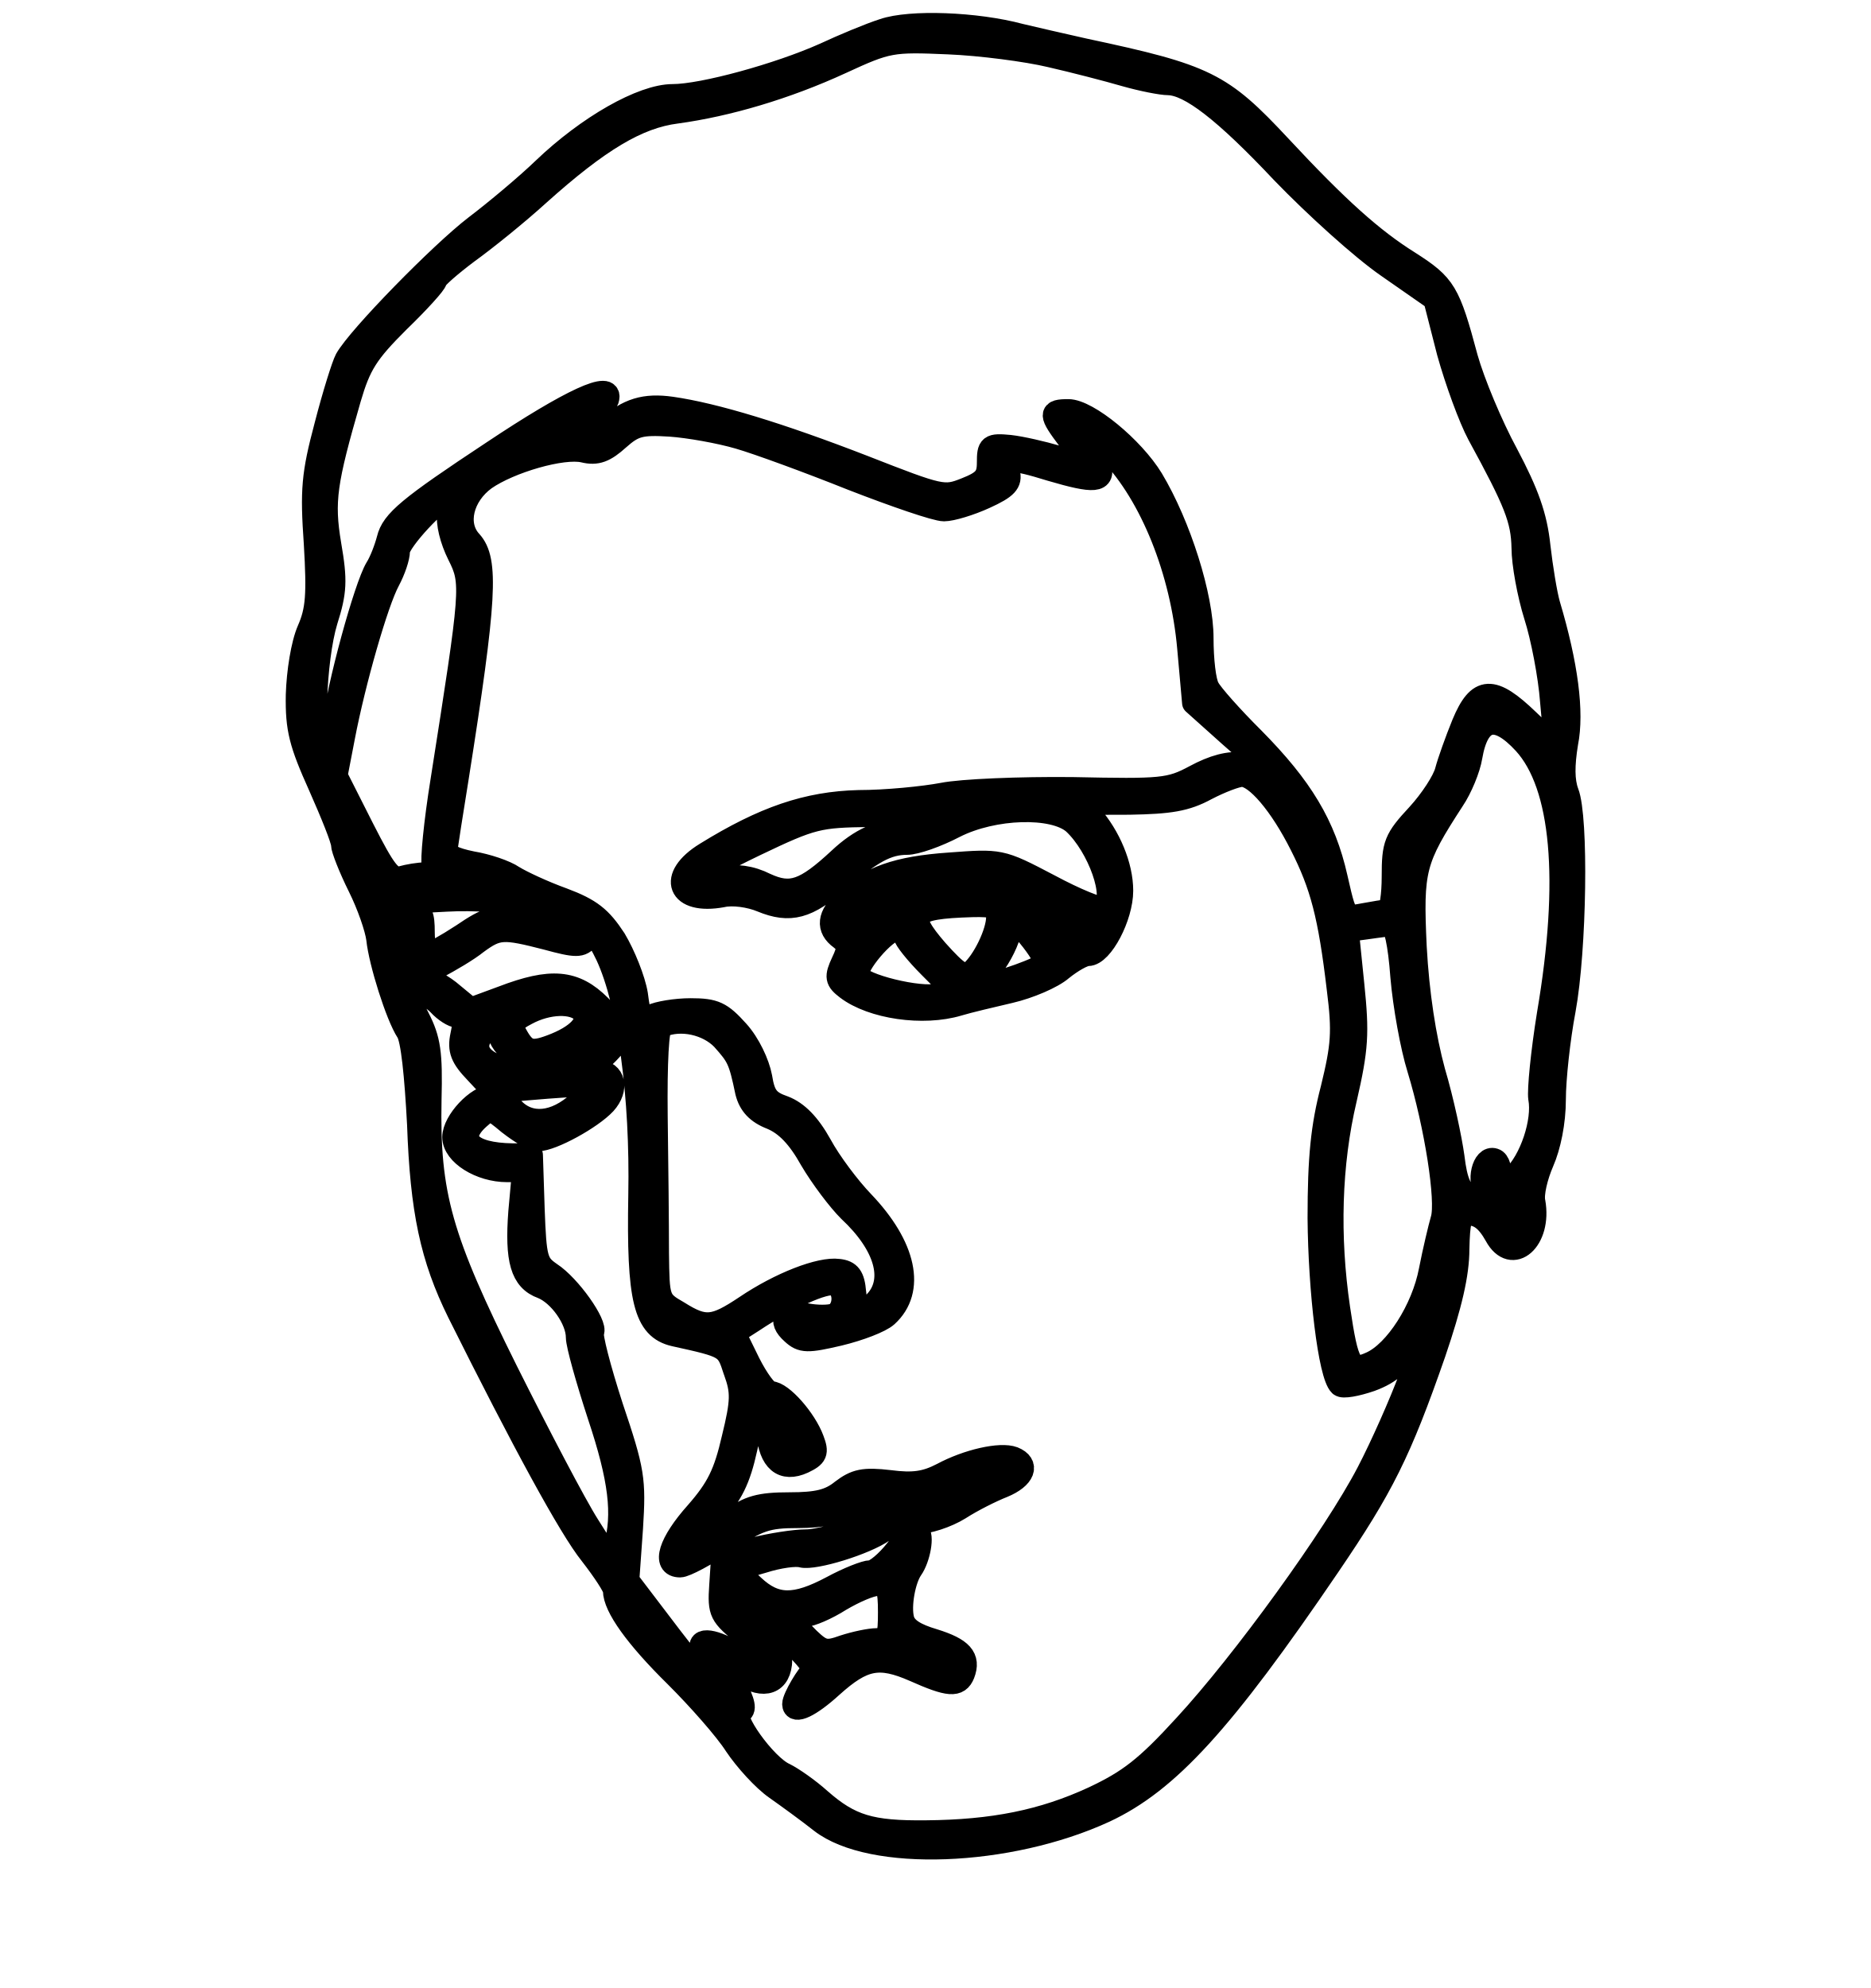
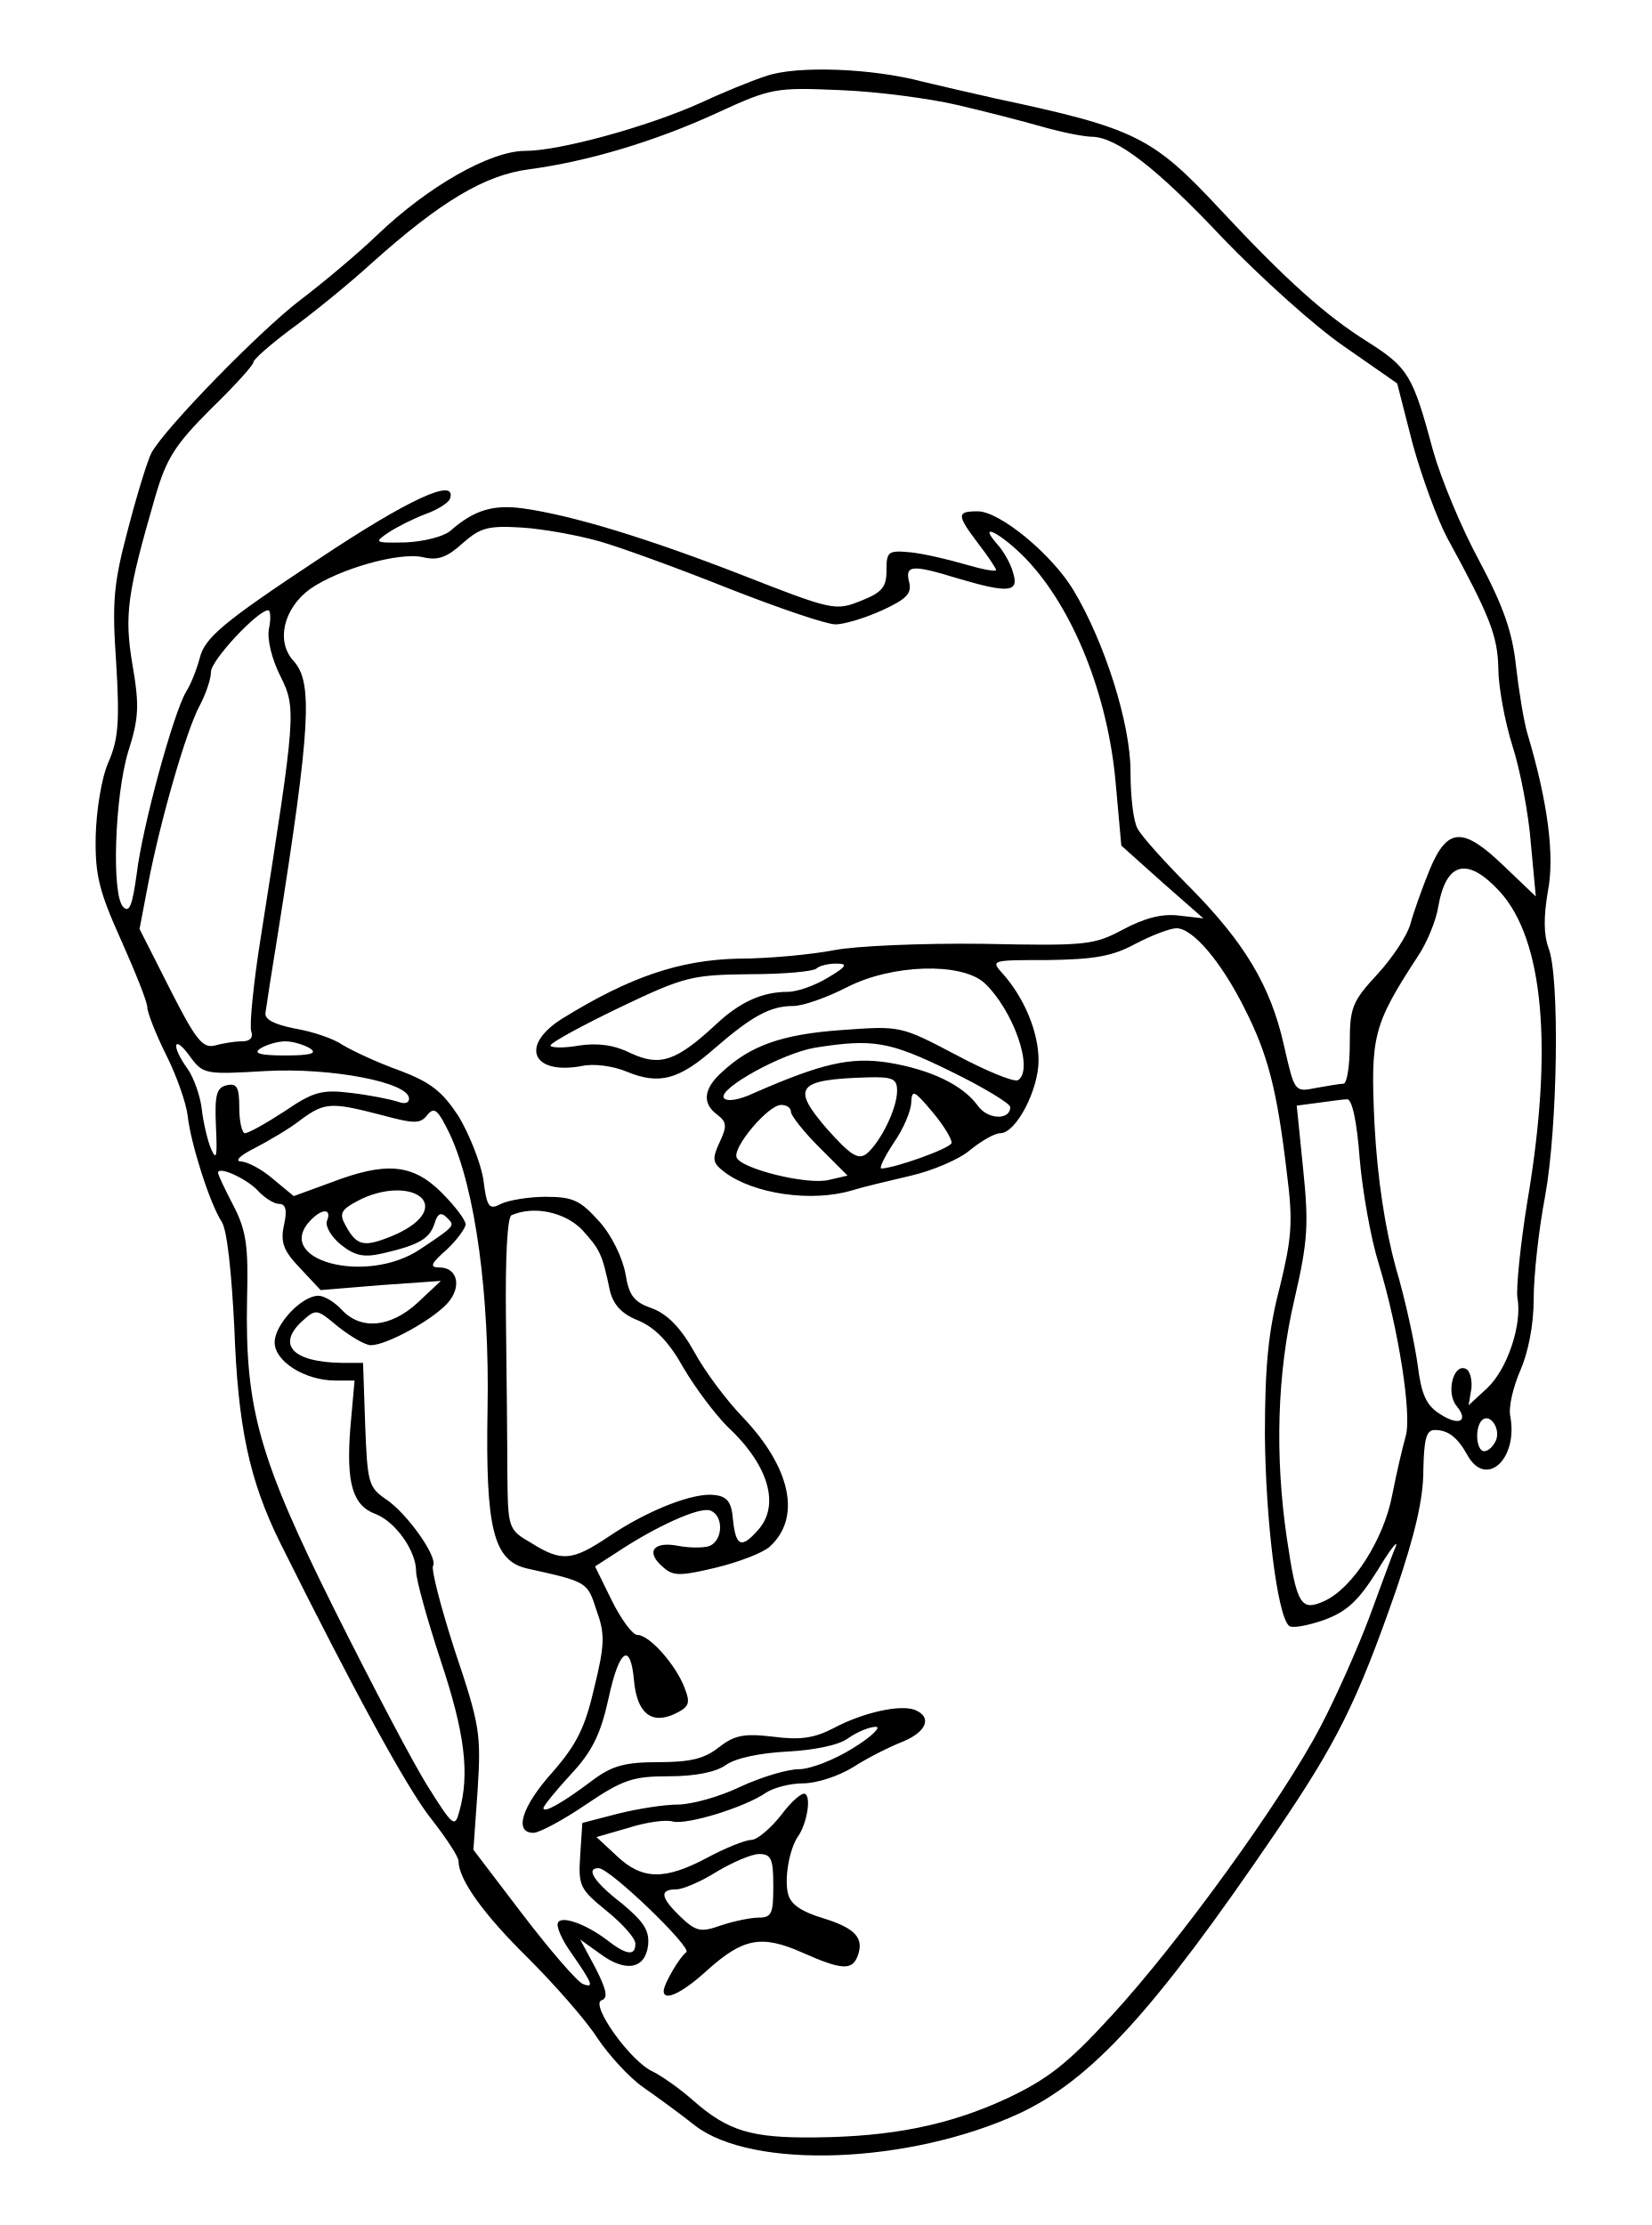
- <svg xmlns="http://www.w3.org/2000/svg" width="16" height="17" viewBox="0 0 16 17" fill="none">
-   <path fill-rule="evenodd" clip-rule="evenodd" d="M7.555 0.259C7.439 0.296 7.212 0.391 7.053 0.465C6.662 0.64 6.012 0.819 5.753 0.819C5.494 0.819 5.029 1.083 4.648 1.448C4.506 1.585 4.241 1.807 4.067 1.939C3.771 2.166 3.068 2.884 2.962 3.074C2.936 3.122 2.856 3.376 2.788 3.64C2.677 4.057 2.666 4.189 2.698 4.648C2.724 5.087 2.714 5.219 2.64 5.388C2.587 5.509 2.55 5.747 2.544 5.942C2.539 6.233 2.571 6.354 2.735 6.719C2.84 6.956 2.93 7.178 2.93 7.221C2.93 7.257 2.994 7.421 3.073 7.58C3.152 7.738 3.221 7.939 3.232 8.029C3.253 8.229 3.396 8.684 3.485 8.821C3.528 8.884 3.559 9.201 3.581 9.613C3.607 10.352 3.692 10.754 3.924 11.224C4.469 12.317 4.876 13.067 5.055 13.289C5.166 13.432 5.256 13.569 5.256 13.601C5.256 13.738 5.441 13.997 5.779 14.33C5.975 14.525 6.208 14.789 6.292 14.921C6.377 15.048 6.53 15.217 6.636 15.291C6.741 15.365 6.916 15.492 7.022 15.576C7.45 15.909 8.623 15.867 9.448 15.486C9.987 15.233 10.452 14.726 11.361 13.389C11.821 12.713 11.969 12.418 12.265 11.567C12.403 11.161 12.466 10.896 12.466 10.68C12.471 10.448 12.487 10.379 12.551 10.379C12.651 10.379 12.72 10.432 12.794 10.564C12.931 10.817 13.174 10.601 13.116 10.279C13.1 10.21 13.137 10.057 13.19 9.935C13.248 9.803 13.291 9.597 13.291 9.402C13.291 9.228 13.328 8.884 13.375 8.636C13.47 8.118 13.486 6.988 13.402 6.777C13.365 6.677 13.365 6.544 13.396 6.354C13.449 6.09 13.396 5.684 13.243 5.171C13.217 5.081 13.18 4.854 13.159 4.67C13.132 4.416 13.063 4.221 12.884 3.883C12.752 3.64 12.598 3.27 12.54 3.064C12.387 2.493 12.355 2.441 12.049 2.245C11.737 2.05 11.441 1.786 10.944 1.252C10.442 0.714 10.315 0.65 9.273 0.428C9.083 0.386 8.835 0.328 8.724 0.302C8.348 0.201 7.783 0.18 7.555 0.259ZM8.983 0.476C9.189 0.523 9.474 0.597 9.622 0.64C9.77 0.682 9.934 0.714 9.992 0.714C10.177 0.719 10.473 0.946 10.97 1.474C11.245 1.759 11.647 2.124 11.869 2.277L12.271 2.557L12.387 3.011C12.456 3.259 12.572 3.576 12.646 3.714C12.963 4.295 13.021 4.442 13.026 4.685C13.026 4.817 13.074 5.081 13.132 5.266C13.19 5.446 13.254 5.779 13.27 5.995L13.306 6.391L13.069 6.164C12.762 5.868 12.646 5.874 12.514 6.191C12.456 6.333 12.392 6.513 12.371 6.592C12.35 6.677 12.239 6.846 12.128 6.967C11.932 7.178 11.916 7.221 11.916 7.495C11.916 7.659 11.895 7.791 11.869 7.791C11.842 7.791 11.752 7.807 11.663 7.823L11.663 7.823C11.604 7.834 11.567 7.842 11.54 7.829C11.493 7.807 11.475 7.725 11.425 7.506C11.324 7.057 11.129 6.735 10.716 6.317C10.531 6.133 10.357 5.937 10.331 5.884C10.299 5.831 10.278 5.641 10.278 5.456C10.278 5.103 10.087 4.495 9.85 4.099C9.686 3.83 9.3 3.513 9.136 3.513C8.977 3.513 8.977 3.539 9.141 3.756C9.215 3.851 9.273 3.941 9.273 3.951C9.273 3.967 9.168 3.946 9.041 3.909C8.914 3.872 8.734 3.83 8.634 3.819C8.465 3.803 8.454 3.814 8.454 3.956C8.454 4.078 8.422 4.12 8.259 4.184C8.073 4.258 8.047 4.252 7.386 3.993C6.667 3.714 6.112 3.545 5.742 3.492C5.515 3.46 5.372 3.502 5.193 3.661C5.14 3.703 4.992 3.74 4.86 3.745C4.627 3.751 4.622 3.745 4.733 3.671C4.796 3.629 4.923 3.566 5.008 3.534C5.098 3.502 5.182 3.449 5.193 3.418C5.246 3.254 4.881 3.423 4.215 3.867C3.496 4.342 3.358 4.458 3.321 4.611C3.3 4.691 3.258 4.802 3.221 4.86C3.126 5.018 2.893 5.868 2.851 6.222C2.819 6.449 2.798 6.518 2.751 6.471C2.661 6.381 2.687 5.641 2.788 5.309C2.867 5.06 2.872 4.965 2.819 4.659C2.756 4.284 2.782 4.12 2.988 3.407C3.073 3.117 3.136 3.016 3.406 2.747C3.581 2.578 3.723 2.42 3.723 2.398C3.723 2.377 3.85 2.266 3.998 2.155C4.151 2.045 4.426 1.823 4.606 1.659C5.119 1.199 5.452 0.999 5.785 0.957C6.218 0.898 6.72 0.751 7.191 0.534C7.592 0.349 7.624 0.344 8.111 0.365C8.385 0.376 8.782 0.428 8.983 0.476ZM6.319 3.74C6.482 3.787 6.916 3.946 7.286 4.094C7.651 4.236 8.005 4.358 8.073 4.358C8.137 4.358 8.296 4.31 8.422 4.252C8.607 4.168 8.644 4.125 8.623 4.041C8.592 3.914 8.644 3.909 8.988 4.015C9.363 4.125 9.448 4.12 9.4 3.972C9.384 3.909 9.332 3.814 9.284 3.761C9.125 3.581 9.31 3.677 9.495 3.867C9.85 4.236 10.109 4.886 10.167 5.541L10.209 6.011L10.516 6.286L10.822 6.555L10.637 6.534C10.51 6.518 10.378 6.555 10.22 6.64C10.003 6.756 9.939 6.761 9.173 6.745C8.724 6.74 8.222 6.761 8.063 6.793C7.899 6.824 7.577 6.856 7.344 6.856C6.905 6.867 6.535 6.993 6.038 7.3C5.711 7.5 5.801 7.728 6.176 7.659C6.266 7.638 6.414 7.659 6.514 7.701C6.757 7.801 6.905 7.759 7.17 7.527C7.45 7.284 7.587 7.21 7.756 7.21C7.83 7.21 8.01 7.147 8.163 7.067C8.496 6.898 9.009 6.883 9.184 7.036C9.4 7.236 9.559 7.685 9.437 7.765C9.406 7.78 9.199 7.696 8.972 7.574C8.76 7.463 8.657 7.409 8.548 7.387C8.444 7.366 8.335 7.374 8.121 7.39C7.672 7.421 7.439 7.506 7.228 7.701C7.085 7.828 7.074 7.939 7.191 8.023C7.259 8.076 7.265 8.108 7.207 8.229C7.148 8.356 7.154 8.382 7.244 8.451C7.46 8.615 7.894 8.678 8.195 8.588C8.28 8.562 8.481 8.515 8.639 8.478C8.798 8.441 8.999 8.356 9.078 8.287C9.162 8.219 9.263 8.161 9.305 8.161C9.421 8.161 9.591 7.838 9.591 7.617C9.591 7.405 9.485 7.152 9.326 6.972C9.293 6.935 9.271 6.911 9.276 6.895C9.285 6.867 9.383 6.867 9.659 6.867C10.003 6.861 10.14 6.84 10.315 6.745C10.436 6.682 10.574 6.629 10.621 6.629C10.743 6.629 10.954 6.877 11.129 7.226C11.303 7.569 11.372 7.828 11.446 8.456C11.493 8.826 11.483 8.942 11.393 9.312C11.309 9.634 11.282 9.898 11.282 10.416C11.287 11.039 11.372 11.757 11.462 11.842C11.483 11.863 11.599 11.842 11.721 11.8C11.895 11.736 11.98 11.657 12.123 11.43C12.218 11.271 12.281 11.192 12.26 11.25C12.242 11.289 12.199 11.407 12.147 11.549L12.147 11.549L12.147 11.549C12.121 11.62 12.093 11.697 12.064 11.773C11.98 12 11.816 12.37 11.7 12.592C11.414 13.141 10.632 14.219 10.135 14.757C9.802 15.122 9.654 15.233 9.353 15.375C8.919 15.576 8.491 15.661 7.92 15.666C7.444 15.671 7.27 15.618 7.011 15.391C6.911 15.301 6.773 15.206 6.71 15.175C6.541 15.101 6.239 14.673 6.324 14.641C6.377 14.625 6.361 14.562 6.282 14.403L6.165 14.187L6.313 14.293C6.504 14.435 6.652 14.409 6.673 14.229C6.683 14.118 6.641 14.055 6.477 13.918C6.271 13.759 6.202 13.653 6.303 13.653C6.387 13.653 7.006 14.25 6.958 14.282C6.911 14.314 6.789 14.52 6.789 14.572C6.789 14.652 6.926 14.588 7.111 14.419C7.381 14.176 7.518 14.15 7.82 14.282C8.116 14.414 8.195 14.419 8.237 14.314C8.29 14.176 8.222 14.102 7.984 14.028C7.825 13.981 7.74 13.928 7.719 13.849C7.688 13.733 7.73 13.506 7.793 13.416C7.857 13.326 7.894 13.125 7.846 13.099C7.825 13.083 7.74 13.157 7.666 13.257C7.587 13.358 7.487 13.442 7.444 13.442C7.402 13.442 7.254 13.5 7.117 13.574C6.8 13.743 6.63 13.743 6.44 13.564L6.287 13.421L6.525 13.352C6.657 13.31 6.805 13.289 6.858 13.305C6.963 13.331 7.397 13.199 7.555 13.088C7.614 13.051 7.735 13.02 7.83 13.02C7.931 13.02 8.095 12.967 8.206 12.898C8.311 12.83 8.481 12.745 8.576 12.708C8.755 12.634 8.798 12.523 8.666 12.47C8.555 12.428 8.274 12.492 8.058 12.608C7.915 12.682 7.809 12.697 7.608 12.671C7.386 12.645 7.318 12.661 7.201 12.75C7.096 12.835 6.99 12.861 6.752 12.861C6.498 12.861 6.403 12.888 6.255 12.999C6.038 13.162 5.89 13.247 5.89 13.205C5.89 13.189 5.98 13.078 6.097 12.951C6.255 12.782 6.319 12.65 6.377 12.386C6.456 12.016 6.541 11.958 6.567 12.249C6.588 12.492 6.694 12.581 6.868 12.502C6.979 12.449 6.99 12.423 6.948 12.312C6.884 12.138 6.683 11.911 6.593 11.911C6.556 11.911 6.472 11.794 6.403 11.657L6.276 11.398L6.44 11.293C6.726 11.102 7.059 10.949 7.138 10.981C7.238 11.018 7.233 11.203 7.133 11.245C7.09 11.261 6.985 11.261 6.9 11.245C6.715 11.208 6.652 11.287 6.778 11.398C6.858 11.472 6.905 11.472 7.175 11.409C7.349 11.367 7.529 11.298 7.582 11.25C7.82 11.034 7.74 10.659 7.376 10.279C7.259 10.157 7.096 9.941 7.016 9.793C6.916 9.613 6.815 9.513 6.704 9.47C6.567 9.423 6.53 9.375 6.504 9.212C6.482 9.095 6.403 8.926 6.308 8.821C6.165 8.662 6.112 8.636 5.906 8.636C5.779 8.636 5.626 8.662 5.573 8.689C5.483 8.736 5.468 8.715 5.441 8.504C5.42 8.377 5.335 8.166 5.256 8.034C5.135 7.849 5.05 7.78 4.812 7.691C4.648 7.632 4.458 7.543 4.389 7.5C4.321 7.453 4.162 7.4 4.035 7.379C3.877 7.347 3.808 7.31 3.813 7.263C3.818 7.221 3.861 6.946 3.908 6.655C4.151 5.118 4.167 4.791 4.025 4.633C3.887 4.485 3.951 4.236 4.146 4.094C4.358 3.946 4.812 3.814 4.992 3.856C5.103 3.883 5.172 3.856 5.288 3.751C5.42 3.634 5.478 3.618 5.732 3.634C5.89 3.645 6.155 3.692 6.319 3.74ZM3.84 4.39C3.824 4.469 3.861 4.617 3.924 4.743C4.046 4.986 4.04 5.029 3.781 6.677C3.723 7.036 3.692 7.363 3.707 7.4C3.723 7.448 3.697 7.474 3.639 7.474C3.581 7.474 3.491 7.49 3.433 7.506C3.343 7.527 3.29 7.458 3.099 7.083L2.872 6.634L2.936 6.302C3.026 5.831 3.221 5.15 3.321 4.965C3.369 4.875 3.406 4.765 3.406 4.712C3.406 4.627 3.755 4.252 3.834 4.252C3.85 4.252 3.855 4.316 3.84 4.39ZM13.037 6.354C13.365 6.713 13.439 7.522 13.243 8.673C13.19 9 13.159 9.323 13.169 9.391C13.206 9.587 13.095 9.925 12.942 10.067L12.804 10.194L12.825 10.067C12.831 9.999 12.815 9.93 12.778 9.919C12.688 9.888 12.635 10.104 12.714 10.199C12.81 10.316 12.73 10.352 12.588 10.257C12.487 10.194 12.45 10.11 12.424 9.893C12.403 9.74 12.334 9.412 12.26 9.164C12.181 8.874 12.123 8.499 12.101 8.097C12.07 7.432 12.091 7.353 12.424 6.84C12.492 6.74 12.561 6.571 12.577 6.471C12.635 6.133 12.794 6.09 13.037 6.354ZM8.015 6.999C7.92 7.057 7.788 7.104 7.714 7.104C7.529 7.104 7.36 7.178 7.18 7.347C6.884 7.622 6.763 7.664 6.546 7.564C6.419 7.5 6.297 7.485 6.155 7.506C6.038 7.527 5.943 7.522 5.943 7.506C5.943 7.485 6.176 7.358 6.461 7.221C6.948 6.988 7 6.978 7.434 6.972C7.688 6.972 7.91 6.951 7.931 6.93C7.952 6.909 8.021 6.893 8.079 6.893C8.169 6.893 8.158 6.914 8.015 6.999ZM3.818 7.696C4.305 7.669 4.886 7.78 4.886 7.902C4.886 7.939 4.849 7.944 4.796 7.923C4.743 7.907 4.59 7.875 4.453 7.86C4.236 7.833 4.173 7.849 3.956 7.997C3.818 8.087 3.686 8.161 3.66 8.161C3.639 8.161 3.618 8.076 3.618 7.971C3.618 7.823 3.602 7.786 3.528 7.801C3.52 7.803 3.513 7.805 3.506 7.807L3.496 7.709C3.569 7.71 3.671 7.704 3.818 7.696ZM4.146 7.527C4.204 7.564 4.151 7.58 3.961 7.58C3.771 7.58 3.718 7.564 3.776 7.527C3.818 7.5 3.903 7.474 3.961 7.474C4.019 7.474 4.104 7.5 4.146 7.527ZM8.93 7.696C8.978 7.719 9.024 7.743 9.068 7.766L8.993 7.821C8.865 7.734 8.685 7.669 8.465 7.632C8.184 7.59 7.973 7.638 7.466 7.86C7.355 7.912 7.259 7.928 7.238 7.897C7.196 7.828 7.672 7.564 7.92 7.522C8.354 7.453 8.475 7.474 8.93 7.696ZM8.533 7.844C8.533 7.976 8.412 8.224 8.306 8.314C8.243 8.361 8.19 8.33 8.01 8.129C7.74 7.817 7.783 7.759 8.311 7.743C8.502 7.738 8.533 7.754 8.533 7.844ZM8.94 8.235C8.925 8.277 8.523 8.419 8.417 8.425C8.396 8.425 8.438 8.34 8.507 8.235C8.581 8.129 8.639 7.992 8.639 7.928C8.644 7.833 8.66 7.838 8.798 8.002C8.882 8.103 8.946 8.208 8.94 8.235ZM11.99 8.351C12.011 8.599 12.075 8.953 12.133 9.138C12.281 9.624 12.382 10.268 12.334 10.427C12.313 10.5 12.265 10.701 12.233 10.865C12.17 11.198 11.938 11.562 11.726 11.657C11.552 11.736 11.52 11.689 11.446 11.187C11.356 10.574 11.372 9.956 11.504 9.397C11.604 8.963 11.61 8.837 11.568 8.425L11.52 7.955L11.678 7.934C11.706 7.93 11.735 7.926 11.763 7.922L11.763 7.922C11.821 7.914 11.874 7.907 11.895 7.907C11.932 7.902 11.969 8.066 11.99 8.351ZM4.675 8.023C4.928 8.092 4.971 8.092 5.024 8.023C5.076 7.96 5.103 7.986 5.193 8.171C5.383 8.583 5.489 9.375 5.473 10.22C5.457 11.113 5.515 11.356 5.769 11.414C6.218 11.513 6.218 11.514 6.284 11.718L6.287 11.726C6.35 11.9 6.35 11.979 6.271 12.301C6.202 12.602 6.139 12.729 5.959 12.935C5.727 13.194 5.668 13.389 5.816 13.389C5.859 13.389 6.038 13.294 6.208 13.178C6.482 12.993 6.556 12.967 6.826 12.967C7.027 12.967 7.18 12.935 7.254 12.882C7.328 12.83 7.513 12.793 7.714 12.782C7.915 12.771 8.1 12.735 8.169 12.682C8.237 12.634 8.327 12.597 8.375 12.597C8.417 12.597 8.343 12.671 8.206 12.756C8.063 12.845 7.883 12.914 7.799 12.914C7.714 12.914 7.518 12.972 7.36 13.046C7.207 13.12 6.995 13.178 6.895 13.178C6.794 13.178 6.593 13.21 6.445 13.247L6.181 13.316L6.165 13.559C6.149 13.791 6.165 13.812 6.366 13.976C6.482 14.071 6.578 14.176 6.578 14.219C6.578 14.314 6.509 14.303 6.361 14.187C6.192 14.06 5.996 13.997 5.996 14.076C5.996 14.113 6.038 14.203 6.091 14.277C6.26 14.52 6.271 14.551 6.186 14.52C6.144 14.504 5.943 14.271 5.737 14.002L5.367 13.516L5.399 13.067C5.425 12.65 5.415 12.581 5.23 12.032C5.124 11.705 5.05 11.419 5.066 11.393C5.103 11.33 4.87 10.997 4.706 10.891C4.585 10.807 4.574 10.77 4.558 10.342L4.543 9.877H4.384C4.014 9.872 3.892 9.74 4.093 9.56C4.193 9.471 4.199 9.476 4.355 9.606L4.358 9.608C4.453 9.682 4.558 9.745 4.601 9.745C4.717 9.745 5.055 9.56 5.172 9.434C5.283 9.312 5.251 9.164 5.113 9.164C5.039 9.164 5.045 9.138 5.166 9.032C5.246 8.958 5.309 8.868 5.309 8.842C5.309 8.81 5.23 8.705 5.129 8.604C4.913 8.388 4.712 8.372 4.299 8.53L4.025 8.631L3.871 8.504C3.787 8.43 3.676 8.372 3.628 8.372C3.581 8.367 3.628 8.324 3.734 8.272C3.845 8.213 3.998 8.124 4.077 8.06C4.257 7.928 4.305 7.928 4.675 8.023ZM7.74 8.002C7.74 8.029 7.836 8.15 7.952 8.266L8.163 8.478L8.026 8.509C7.867 8.551 7.36 8.425 7.333 8.34C7.307 8.261 7.571 7.949 7.666 7.949C7.709 7.949 7.74 7.971 7.74 8.002ZM3.755 8.588C3.803 8.641 3.877 8.689 3.914 8.689C3.966 8.689 3.977 8.736 3.951 8.853C3.924 8.979 3.951 9.043 4.072 9.169L4.225 9.333L4.675 9.296L5.124 9.264L4.95 9.428C4.749 9.613 4.527 9.634 4.384 9.481C4.331 9.423 4.252 9.375 4.21 9.375C4.083 9.375 3.882 9.592 3.882 9.724C3.882 9.867 4.109 10.009 4.336 10.009H4.479L4.447 10.363C4.416 10.775 4.463 10.944 4.638 11.007C4.786 11.066 4.939 11.282 4.939 11.435C4.939 11.499 5.024 11.8 5.124 12.106C5.304 12.645 5.341 12.951 5.261 13.231C5.23 13.352 5.214 13.342 5.029 13.046C4.918 12.872 4.606 12.275 4.331 11.726C3.766 10.59 3.66 10.22 3.676 9.402C3.686 9.006 3.67 8.89 3.575 8.705C3.512 8.583 3.459 8.472 3.459 8.456C3.459 8.404 3.67 8.499 3.755 8.588ZM4.987 8.652C5.055 8.742 4.944 8.863 4.712 8.948C4.543 9.011 4.49 8.995 4.41 8.847C4.363 8.763 4.379 8.731 4.5 8.668C4.685 8.567 4.907 8.562 4.987 8.652ZM4.273 8.816C4.257 8.853 4.305 8.937 4.379 8.995C4.484 9.08 4.553 9.09 4.691 9.059C4.965 8.995 5.039 8.948 5.076 8.837C5.098 8.763 5.124 8.747 5.166 8.789C5.168 8.791 5.171 8.793 5.173 8.795C5.23 8.852 5.231 8.853 4.971 9.027C4.564 9.301 3.855 9.106 4.157 8.805C4.241 8.72 4.31 8.726 4.273 8.816ZM6.181 8.884C6.313 9.032 6.329 9.059 6.387 9.338C6.414 9.444 6.477 9.513 6.599 9.56C6.726 9.613 6.831 9.724 6.937 9.914C7.027 10.067 7.175 10.263 7.265 10.352C7.577 10.643 7.661 10.944 7.492 11.129C7.37 11.266 7.328 11.25 7.307 11.05C7.296 10.918 7.265 10.875 7.17 10.865C7.016 10.844 6.673 10.976 6.377 11.176C6.107 11.356 6.028 11.367 5.801 11.224C5.626 11.124 5.626 11.113 5.621 10.713L5.621 10.712C5.621 10.485 5.616 9.962 5.61 9.544C5.605 9.085 5.621 8.784 5.653 8.773C5.822 8.699 6.054 8.752 6.181 8.884ZM7.608 13.786C7.608 13.992 7.598 14.023 7.497 14.023C7.439 14.023 7.312 14.05 7.217 14.081C7.069 14.134 7.032 14.129 6.916 14.018C6.768 13.875 6.752 13.812 6.884 13.812C6.932 13.812 7.069 13.754 7.185 13.68C7.302 13.611 7.444 13.548 7.503 13.548C7.592 13.548 7.608 13.585 7.608 13.786Z" fill="black" stroke="black" stroke-width="0.2" stroke-linejoin="round" />
+ <svg xmlns="http://www.w3.org/2000/svg" width="380" height="512" viewBox="0 0 380 512" fill="none">
+   <path d="M176.303 17.487C172.722 18.625 165.724 21.552 160.842 23.829C148.798 29.195 128.78 34.724 120.805 34.724C112.831 34.724 98.509 42.855 86.791 54.076C82.396 58.304 74.259 65.134 68.888 69.2C59.774 76.192 38.129 98.308 34.874 104.162C34.06 105.626 31.619 113.432 29.503 121.563C26.085 134.409 25.76 138.475 26.736 152.623C27.55 166.12 27.224 170.185 24.946 175.389C23.319 179.129 22.179 186.447 22.017 192.464C21.854 201.408 22.83 205.148 27.875 216.369C31.13 223.687 33.897 230.517 33.897 231.818C33.897 232.956 35.85 237.997 38.291 242.876C40.733 247.754 42.848 253.934 43.174 256.698C43.825 262.878 48.219 276.863 50.986 281.091C52.288 283.042 53.264 292.799 53.915 305.484C54.729 328.25 57.333 340.609 64.494 355.082C81.257 388.744 93.789 411.836 99.322 418.666C102.74 423.056 105.507 427.284 105.507 428.26C105.507 432.488 111.203 440.456 121.619 450.701C127.641 456.718 134.802 464.849 137.406 468.915C140.01 472.817 144.729 478.021 147.984 480.298C151.239 482.575 156.61 486.477 159.865 489.079C173.048 499.324 209.178 498.023 234.567 486.315C251.167 478.509 265.489 462.898 293.482 421.755C307.641 400.94 312.198 391.834 321.312 365.652C325.544 353.131 327.497 345 327.497 338.332C327.659 331.177 328.148 329.063 330.101 329.063C333.193 329.063 335.309 330.689 337.587 334.755C341.819 342.56 349.305 335.893 347.515 325.973C347.027 323.859 348.166 319.143 349.793 315.403C351.584 311.338 352.885 304.996 352.885 298.979C352.885 293.612 354.025 283.042 355.489 275.399C358.419 259.463 358.907 224.662 356.303 218.158C355.164 215.068 355.164 211.002 356.14 205.148C357.768 197.017 356.14 184.496 351.421 168.722C350.607 165.957 349.468 158.965 348.817 153.273C348.003 145.467 345.887 139.451 340.354 129.043C336.285 121.563 331.565 110.179 329.775 103.837C325.055 86.274 324.079 84.648 314.639 78.631C305.037 72.615 295.923 64.484 280.625 48.059C265.164 31.472 261.258 29.521 229.196 22.691C223.337 21.39 215.688 19.601 212.27 18.788C200.715 15.698 183.301 15.048 176.303 17.487ZM220.245 24.154C226.592 25.618 235.381 27.895 239.938 29.195C244.495 30.497 249.54 31.472 251.33 31.472C257.026 31.635 266.14 38.627 281.439 54.889C289.902 63.67 302.271 74.891 309.106 79.607L321.475 88.226L325.055 102.211C327.171 109.854 330.752 119.611 333.03 123.839C342.795 141.727 344.585 146.28 344.748 153.761C344.748 157.826 346.213 165.957 348.003 171.649C349.793 177.178 351.746 187.423 352.234 194.09L353.374 206.287L346.05 199.294C336.611 190.187 333.03 190.35 328.961 200.107C327.171 204.498 325.218 210.027 324.567 212.466C323.916 215.068 320.498 220.272 317.081 224.012C311.059 230.517 310.571 231.818 310.571 240.274C310.571 245.315 309.92 249.38 309.106 249.38C308.292 249.38 305.525 249.868 302.759 250.356C297.876 251.332 297.876 251.332 295.435 240.599C292.343 226.776 286.321 216.857 273.627 204.01C267.93 198.318 262.56 192.301 261.746 190.675C260.769 189.049 260.118 183.195 260.118 177.503C260.118 166.608 254.26 147.907 246.936 135.71C241.891 127.417 230.01 117.66 224.965 117.66C220.082 117.66 220.082 118.473 225.127 125.14C227.406 128.067 229.196 130.832 229.196 131.157C229.196 131.645 225.941 130.994 222.035 129.856C218.129 128.718 212.596 127.417 209.504 127.092C204.296 126.604 203.97 126.929 203.97 131.32C203.97 135.06 202.994 136.361 197.948 138.312C192.252 140.589 191.438 140.426 171.095 132.458C148.961 123.839 131.872 118.635 120.48 117.009C113.482 116.034 109.087 117.334 103.554 122.213C101.926 123.514 97.369 124.652 93.301 124.815C86.14 124.978 85.977 124.815 89.395 122.538C91.348 121.237 95.254 119.286 97.858 118.31C100.624 117.334 103.228 115.708 103.554 114.733C105.181 109.691 93.952 114.895 73.445 128.555C51.311 143.191 47.08 146.768 45.941 151.484C45.29 153.924 43.988 157.339 42.848 159.127C39.919 164.006 32.758 190.187 31.456 201.083C30.479 208.075 29.828 210.189 28.364 208.726C25.597 205.961 26.411 183.195 29.503 172.95C31.944 165.307 32.107 162.38 30.479 152.948C28.526 141.402 29.34 136.361 35.687 114.407C38.291 105.463 40.244 102.374 48.545 94.08C53.915 88.876 58.31 83.998 58.31 83.347C58.31 82.697 62.215 79.282 66.772 75.867C71.492 72.452 79.955 65.622 85.489 60.581C101.275 46.433 111.529 40.254 121.782 38.953C135.127 37.164 150.588 32.611 165.073 25.943C177.442 20.252 178.418 20.089 193.391 20.739C201.854 21.065 214.06 22.691 220.245 24.154ZM138.219 124.652C143.265 126.116 156.61 130.994 168.002 135.548C179.232 139.938 190.136 143.679 192.252 143.679C194.205 143.679 199.088 142.215 202.994 140.426C208.69 137.824 209.829 136.523 209.178 133.922C208.202 130.019 209.829 129.856 220.408 133.108C231.963 136.523 234.567 136.361 233.102 131.807C232.614 129.856 230.986 126.929 229.522 125.303C224.639 119.774 230.335 122.701 236.032 128.555C246.936 139.938 254.911 159.94 256.701 180.105L258.003 194.578L267.442 203.034L276.882 211.328L271.185 210.677C267.279 210.189 263.211 211.328 258.328 213.93C251.656 217.507 249.703 217.67 226.104 217.182C212.27 217.019 196.809 217.67 191.927 218.645C186.881 219.621 176.954 220.597 169.793 220.597C156.285 220.922 144.892 224.825 129.594 234.257C119.503 240.436 122.27 247.429 133.825 245.315C136.592 244.664 141.149 245.315 144.241 246.616C151.728 249.706 156.285 248.405 164.422 241.249C173.048 233.769 177.279 231.492 182.487 231.492C184.766 231.492 190.299 229.541 195.019 227.102C205.272 221.898 221.059 221.41 226.429 226.126C233.102 232.305 237.985 246.128 234.241 248.567C233.265 249.055 226.918 246.453 219.919 242.713C207.225 236.046 207.225 236.046 193.717 237.021C179.883 237.997 172.722 240.599 166.212 246.616C161.818 250.519 161.493 253.934 165.073 256.535C167.189 258.162 167.351 259.137 165.561 262.878C163.771 266.78 163.934 267.594 166.7 269.708C173.373 274.749 186.719 276.7 195.995 273.936C198.599 273.123 204.784 271.659 209.666 270.521C214.549 269.382 220.733 266.78 223.174 264.666C225.778 262.552 228.871 260.764 230.173 260.764C233.753 260.764 238.961 250.844 238.961 244.014C238.961 237.509 235.706 229.704 230.824 224.175C227.894 220.922 227.894 220.922 241.077 220.922C251.656 220.76 255.887 220.109 261.258 217.182C265.001 215.231 269.232 213.604 270.697 213.604C274.44 213.604 280.95 221.247 286.321 231.98C291.692 242.55 293.808 250.519 296.086 269.87C297.551 281.253 297.225 284.831 294.459 296.214C291.855 306.134 291.041 314.265 291.041 330.201C291.204 349.39 293.808 371.506 296.574 374.108C297.225 374.759 300.806 374.108 304.549 372.807C309.92 370.856 312.524 368.417 316.918 361.424C319.847 356.546 321.8 354.106 321.149 355.895C320.336 357.684 317.732 365.002 315.128 371.994C312.524 378.987 307.478 390.37 303.898 397.2C295.11 414.112 271.023 447.286 255.724 463.873C245.471 475.094 240.914 478.509 231.637 482.9C218.292 489.079 205.109 491.681 187.532 491.844C172.885 492.006 167.514 490.38 159.54 483.388C156.447 480.623 152.216 477.696 150.263 476.72C145.055 474.444 135.778 461.272 138.382 460.296C140.01 459.808 139.521 457.857 137.08 452.978L133.5 446.311L138.057 449.563C143.916 453.954 148.473 453.141 149.124 447.612C149.449 444.197 148.147 442.245 143.102 438.017C136.755 433.139 134.639 429.886 137.731 429.886C140.335 429.886 159.377 448.262 157.912 449.238C156.447 450.214 152.704 456.556 152.704 458.182C152.704 460.621 156.936 458.67 162.632 453.466C170.932 445.985 175.163 445.172 184.44 449.238C193.554 453.303 195.995 453.466 197.297 450.214C198.925 445.985 196.809 443.709 189.485 441.432C184.603 439.969 181.999 438.342 181.348 435.903C180.371 432.326 181.673 425.333 183.626 422.568C185.579 419.804 186.719 413.624 185.254 412.811C184.603 412.324 181.999 414.6 179.72 417.69C177.279 420.78 174.187 423.382 172.885 423.382C171.583 423.382 167.026 425.17 162.795 427.447C153.03 432.651 147.822 432.651 141.963 427.122L137.243 422.731L144.567 420.617C148.635 419.316 153.192 418.666 154.82 419.154C158.075 419.967 171.42 415.901 176.303 412.486C178.093 411.348 181.836 410.372 184.766 410.372C187.858 410.372 192.903 408.746 196.321 406.632C199.576 404.518 204.784 401.916 207.713 400.778C213.247 398.501 214.549 395.086 210.48 393.46C207.062 392.159 198.437 394.11 191.764 397.688C187.37 399.965 184.115 400.452 177.93 399.639C171.095 398.826 168.979 399.314 165.398 402.079C162.144 404.68 158.889 405.494 151.565 405.494C143.753 405.494 140.823 406.307 136.266 409.722C129.594 414.763 125.037 417.365 125.037 416.064C125.037 415.576 127.803 412.161 131.384 408.258C136.266 403.054 138.219 398.989 140.01 390.858C142.451 379.475 145.055 377.686 145.869 386.63C146.52 394.11 149.775 396.875 155.145 394.436C158.563 392.809 158.889 391.996 157.587 388.581C155.634 383.215 149.449 376.222 146.682 376.222C145.543 376.222 142.939 372.645 140.823 368.417L136.917 360.448L141.963 357.196C150.751 351.342 161.004 346.626 163.446 347.602C166.538 348.74 166.375 354.432 163.283 355.732C161.981 356.22 158.726 356.22 156.122 355.732C150.426 354.594 148.473 357.033 152.379 360.448C154.82 362.725 156.285 362.725 164.585 360.774C169.955 359.473 175.489 357.359 177.116 355.895C184.44 349.228 181.999 337.682 170.769 325.973C167.189 322.233 162.144 315.566 159.702 311.013C156.61 305.484 153.518 302.394 150.1 301.093C145.869 299.629 144.729 298.166 143.916 293.125C143.265 289.547 140.823 284.343 137.894 281.091C133.5 276.212 131.872 275.399 125.525 275.399C121.619 275.399 116.899 276.212 115.272 277.025C112.505 278.489 112.017 277.838 111.203 271.334C110.552 267.431 107.948 260.926 105.507 256.861C101.764 251.169 99.16 249.055 91.836 246.291C86.791 244.502 80.932 241.737 78.816 240.436C76.7 238.973 71.818 237.347 67.912 236.696C63.029 235.72 60.913 234.582 61.076 233.118C61.239 231.818 62.541 223.361 64.006 214.417C71.492 167.096 71.981 157.013 67.586 152.135C63.355 147.581 65.308 139.938 71.329 135.548C77.839 130.994 91.836 126.929 97.369 128.23C100.787 129.043 102.903 128.23 106.483 124.978C110.552 121.4 112.342 120.912 120.154 121.4C125.037 121.725 133.174 123.189 138.219 124.652ZM61.89 144.654C61.402 147.094 62.541 151.647 64.494 155.55C68.237 163.03 68.075 164.331 60.1 215.068C58.31 226.126 57.333 236.208 57.821 237.347C58.31 238.81 57.496 239.623 55.706 239.623C53.915 239.623 51.149 240.111 49.358 240.599C46.592 241.249 44.964 239.135 39.105 227.589L32.107 213.767L34.06 203.522C36.827 189.049 42.848 168.071 45.941 162.38C47.405 159.615 48.545 156.2 48.545 154.574C48.545 151.972 59.286 140.426 61.727 140.426C62.215 140.426 62.378 142.378 61.89 144.654ZM345.074 205.148C355.164 216.206 357.442 241.087 351.421 276.538C349.793 286.62 348.817 296.54 349.142 298.654C350.282 304.67 346.864 315.078 342.144 319.469L337.913 323.371L338.564 319.469C338.726 317.355 338.238 315.241 337.099 314.915C334.332 313.94 332.705 320.607 335.146 323.534C338.075 327.112 335.634 328.25 331.24 325.323C328.148 323.371 327.008 320.77 326.195 314.102C325.544 309.386 323.428 299.304 321.149 291.661C318.708 282.717 316.918 271.171 316.267 258.812C315.29 238.322 315.941 235.883 326.195 220.109C328.31 217.019 330.426 211.816 330.914 208.726C332.705 198.318 337.587 197.017 345.074 205.148ZM190.462 224.988C187.532 226.776 183.464 228.24 181.185 228.24C175.489 228.24 170.281 230.517 164.747 235.72C155.634 244.177 151.89 245.477 145.218 242.388C141.312 240.436 137.568 239.948 133.174 240.599C129.594 241.249 126.664 241.087 126.664 240.599C126.664 239.948 133.825 236.046 142.614 231.818C157.587 224.662 159.214 224.337 172.559 224.175C180.371 224.175 187.207 223.524 187.858 222.874C188.509 222.223 190.625 221.735 192.415 221.735C195.182 221.735 194.856 222.386 190.462 224.988ZM61.239 246.453C76.212 245.64 94.114 249.055 94.114 252.795C94.114 253.934 92.975 254.096 91.348 253.446C89.72 252.958 85 251.982 80.769 251.494C74.096 250.681 72.143 251.169 65.471 255.722C61.239 258.487 57.17 260.764 56.357 260.764C55.706 260.764 55.055 258.162 55.055 254.909C55.055 250.356 54.566 249.218 52.288 249.706C49.847 250.193 49.358 251.82 49.684 259.137C50.009 266.13 49.847 267.268 48.545 264.341C47.731 262.39 46.754 258.162 46.429 255.235C46.103 252.307 44.639 248.079 43.174 245.965C39.268 240.599 39.919 237.834 43.662 243.038C46.754 247.266 47.243 247.266 61.239 246.453ZM71.329 241.249C73.12 242.388 71.492 242.876 65.633 242.876C59.774 242.876 58.147 242.388 59.937 241.249C61.239 240.436 63.843 239.623 65.633 239.623C67.424 239.623 70.028 240.436 71.329 241.249ZM218.617 246.453C226.267 250.193 232.451 253.934 232.451 254.747C232.451 257.836 227.243 257.674 224.965 254.421C221.547 249.706 214.223 246.128 204.296 244.502C195.67 243.201 189.16 244.664 173.536 251.494C170.118 253.121 167.189 253.608 166.538 252.633C165.236 250.519 179.883 242.388 187.532 241.087C200.878 238.973 204.621 239.623 218.617 246.453ZM206.411 251.006C206.411 255.072 202.668 262.715 199.413 265.479C197.46 266.943 195.833 265.967 190.299 259.788C181.999 250.193 183.301 248.405 199.576 247.917C205.435 247.754 206.411 248.242 206.411 251.006ZM218.943 263.04C218.455 264.341 206.086 268.732 202.831 268.894C202.18 268.894 203.482 266.293 205.598 263.04C207.876 259.788 209.666 255.56 209.666 253.608C209.829 250.681 210.317 250.844 214.549 255.885C217.153 258.975 219.106 262.227 218.943 263.04ZM312.849 266.618C313.5 274.261 315.453 285.156 317.243 290.848C321.8 305.809 324.893 325.648 323.428 330.527C322.777 332.803 321.312 338.983 320.336 344.024C318.383 354.269 311.222 365.49 304.712 368.417C299.341 370.856 298.365 369.392 296.086 353.944C293.319 335.08 293.808 316.054 297.876 298.816C300.969 285.481 301.131 281.579 299.829 268.894L298.365 254.421L303.247 253.771C305.851 253.446 308.943 252.958 309.92 252.958C311.059 252.795 312.198 257.836 312.849 266.618ZM87.604 256.535C95.416 258.65 96.718 258.65 98.346 256.535C99.973 254.584 100.787 255.397 103.554 261.089C109.413 273.773 112.668 298.166 112.18 324.185C111.691 351.667 113.482 359.147 121.293 360.936C135.29 364.026 135.127 364.026 137.243 370.531C139.196 375.897 139.196 378.336 136.755 388.256C134.639 397.525 132.686 401.428 127.152 407.77C119.991 415.739 118.201 421.755 122.758 421.755C124.06 421.755 129.594 418.828 134.802 415.251C143.265 409.559 145.543 408.746 153.843 408.746C160.028 408.746 164.747 407.77 167.026 406.144C169.304 404.518 175.001 403.38 181.185 403.054C187.37 402.729 193.066 401.591 195.182 399.965C197.297 398.501 200.064 397.363 201.529 397.363C202.831 397.363 200.552 399.639 196.321 402.241C191.927 405.006 186.393 407.12 183.789 407.12C181.185 407.12 175.163 408.909 170.281 411.185C165.561 413.462 159.051 415.251 155.959 415.251C152.867 415.251 146.682 416.226 142.125 417.365L133.988 419.479L133.5 426.959C133.011 434.114 133.5 434.765 139.684 439.806C143.265 442.733 146.194 445.985 146.194 447.286C146.194 450.214 144.078 449.888 139.521 446.311C134.313 442.408 128.292 440.456 128.292 442.896C128.292 444.034 129.594 446.799 131.221 449.075C136.429 456.556 136.755 457.531 134.151 456.556C132.849 456.068 126.664 448.913 120.317 440.619L108.925 425.658L109.901 411.836C110.715 398.989 110.389 396.875 104.693 379.963C101.438 369.88 99.16 361.099 99.648 360.286C100.787 358.334 93.626 348.089 88.581 344.837C84.838 342.235 84.512 341.097 84.024 327.925L83.536 313.614H78.653C67.261 313.452 63.517 309.386 69.702 303.857C72.794 301.093 72.957 301.255 77.839 305.321C80.769 307.598 84.024 309.549 85.326 309.549C88.906 309.549 99.322 303.857 102.903 299.954C106.321 296.214 105.344 291.661 101.113 291.661C98.834 291.661 98.997 290.848 102.74 287.596C105.181 285.319 107.134 282.554 107.134 281.741C107.134 280.766 104.693 277.513 101.601 274.423C94.928 267.756 88.744 267.268 76.049 272.147L67.586 275.237L62.867 271.334C60.263 269.057 56.845 267.268 55.38 267.268C53.915 267.106 55.38 265.805 58.635 264.179C62.053 262.39 66.772 259.625 69.214 257.674C74.747 253.608 76.212 253.608 87.604 256.535ZM181.999 255.885C181.999 256.698 184.928 260.438 188.509 264.016L195.019 270.521L190.787 271.496C185.905 272.797 170.281 268.894 169.467 266.293C168.653 263.853 176.791 254.259 179.72 254.259C181.022 254.259 181.999 254.909 181.999 255.885ZM59.286 273.936C60.751 275.562 63.029 277.025 64.168 277.025C65.796 277.025 66.121 278.489 65.308 282.067C64.494 285.969 65.308 287.921 69.051 291.824L73.771 296.865L87.604 295.726L101.438 294.751L96.067 299.792C89.883 305.484 83.047 306.134 78.653 301.418C77.026 299.629 74.585 298.166 73.282 298.166C69.376 298.166 63.192 304.833 63.192 308.898C63.192 313.289 70.19 317.68 77.189 317.68H81.583L80.606 328.575C79.63 341.259 81.094 346.463 86.465 348.415C91.022 350.203 95.742 356.871 95.742 361.587C95.742 363.538 98.346 372.807 101.438 382.239C106.972 398.826 108.111 408.258 105.67 416.877C104.693 420.617 104.205 420.292 98.509 411.185C95.091 405.819 85.489 387.443 77.026 370.531C59.611 335.568 56.357 324.185 56.845 298.979C57.17 286.782 56.682 283.205 53.753 277.513C51.8 273.773 50.172 270.358 50.172 269.87C50.172 268.244 56.682 271.171 59.286 273.936ZM97.207 275.887C99.322 278.652 95.905 282.392 88.744 284.994C83.536 286.945 81.908 286.457 79.467 281.904C78.002 279.302 78.49 278.326 82.234 276.375C87.93 273.285 94.765 273.123 97.207 275.887ZM75.236 280.928C74.747 282.067 76.212 284.668 78.49 286.457C81.745 289.059 83.861 289.384 88.093 288.409C96.556 286.457 98.834 284.994 99.973 281.579C100.624 279.302 101.438 278.814 102.74 280.115C104.693 282.067 105.019 281.904 96.718 287.433C84.187 295.889 62.378 289.872 71.655 280.603C74.259 278.001 76.375 278.164 75.236 280.928ZM133.988 283.042C138.057 287.596 138.545 288.409 140.335 297.027C141.149 300.28 143.102 302.394 146.845 303.857C150.751 305.484 154.006 308.898 157.261 314.753C160.028 319.469 164.585 325.486 167.351 328.25C176.954 337.194 179.558 346.463 174.35 352.155C170.606 356.383 169.304 355.895 168.653 349.716C168.328 345.65 167.351 344.349 164.422 344.024C159.702 343.374 149.124 347.439 140.01 353.618C131.709 359.147 129.268 359.473 122.27 355.082C116.899 351.992 116.899 351.667 116.736 339.308C116.736 332.315 116.574 316.216 116.411 303.369C116.248 289.222 116.736 279.952 117.713 279.627C122.921 277.351 130.082 278.977 133.988 283.042ZM344.26 331.34C343.609 332.803 342.47 333.942 341.493 333.942C339.703 333.942 339.215 328.575 341.005 326.786C342.795 325.16 345.236 328.575 344.26 331.34ZM177.93 433.952C177.93 440.294 177.605 441.27 174.512 441.27C172.722 441.27 168.816 442.083 165.887 443.058C161.33 444.685 160.191 444.522 156.61 441.107C152.053 436.716 151.565 434.765 155.634 434.765C157.098 434.765 161.33 432.976 164.91 430.699C168.491 428.585 172.885 426.634 174.675 426.634C177.442 426.634 177.93 427.772 177.93 433.952Z" fill="black" />
</svg>
